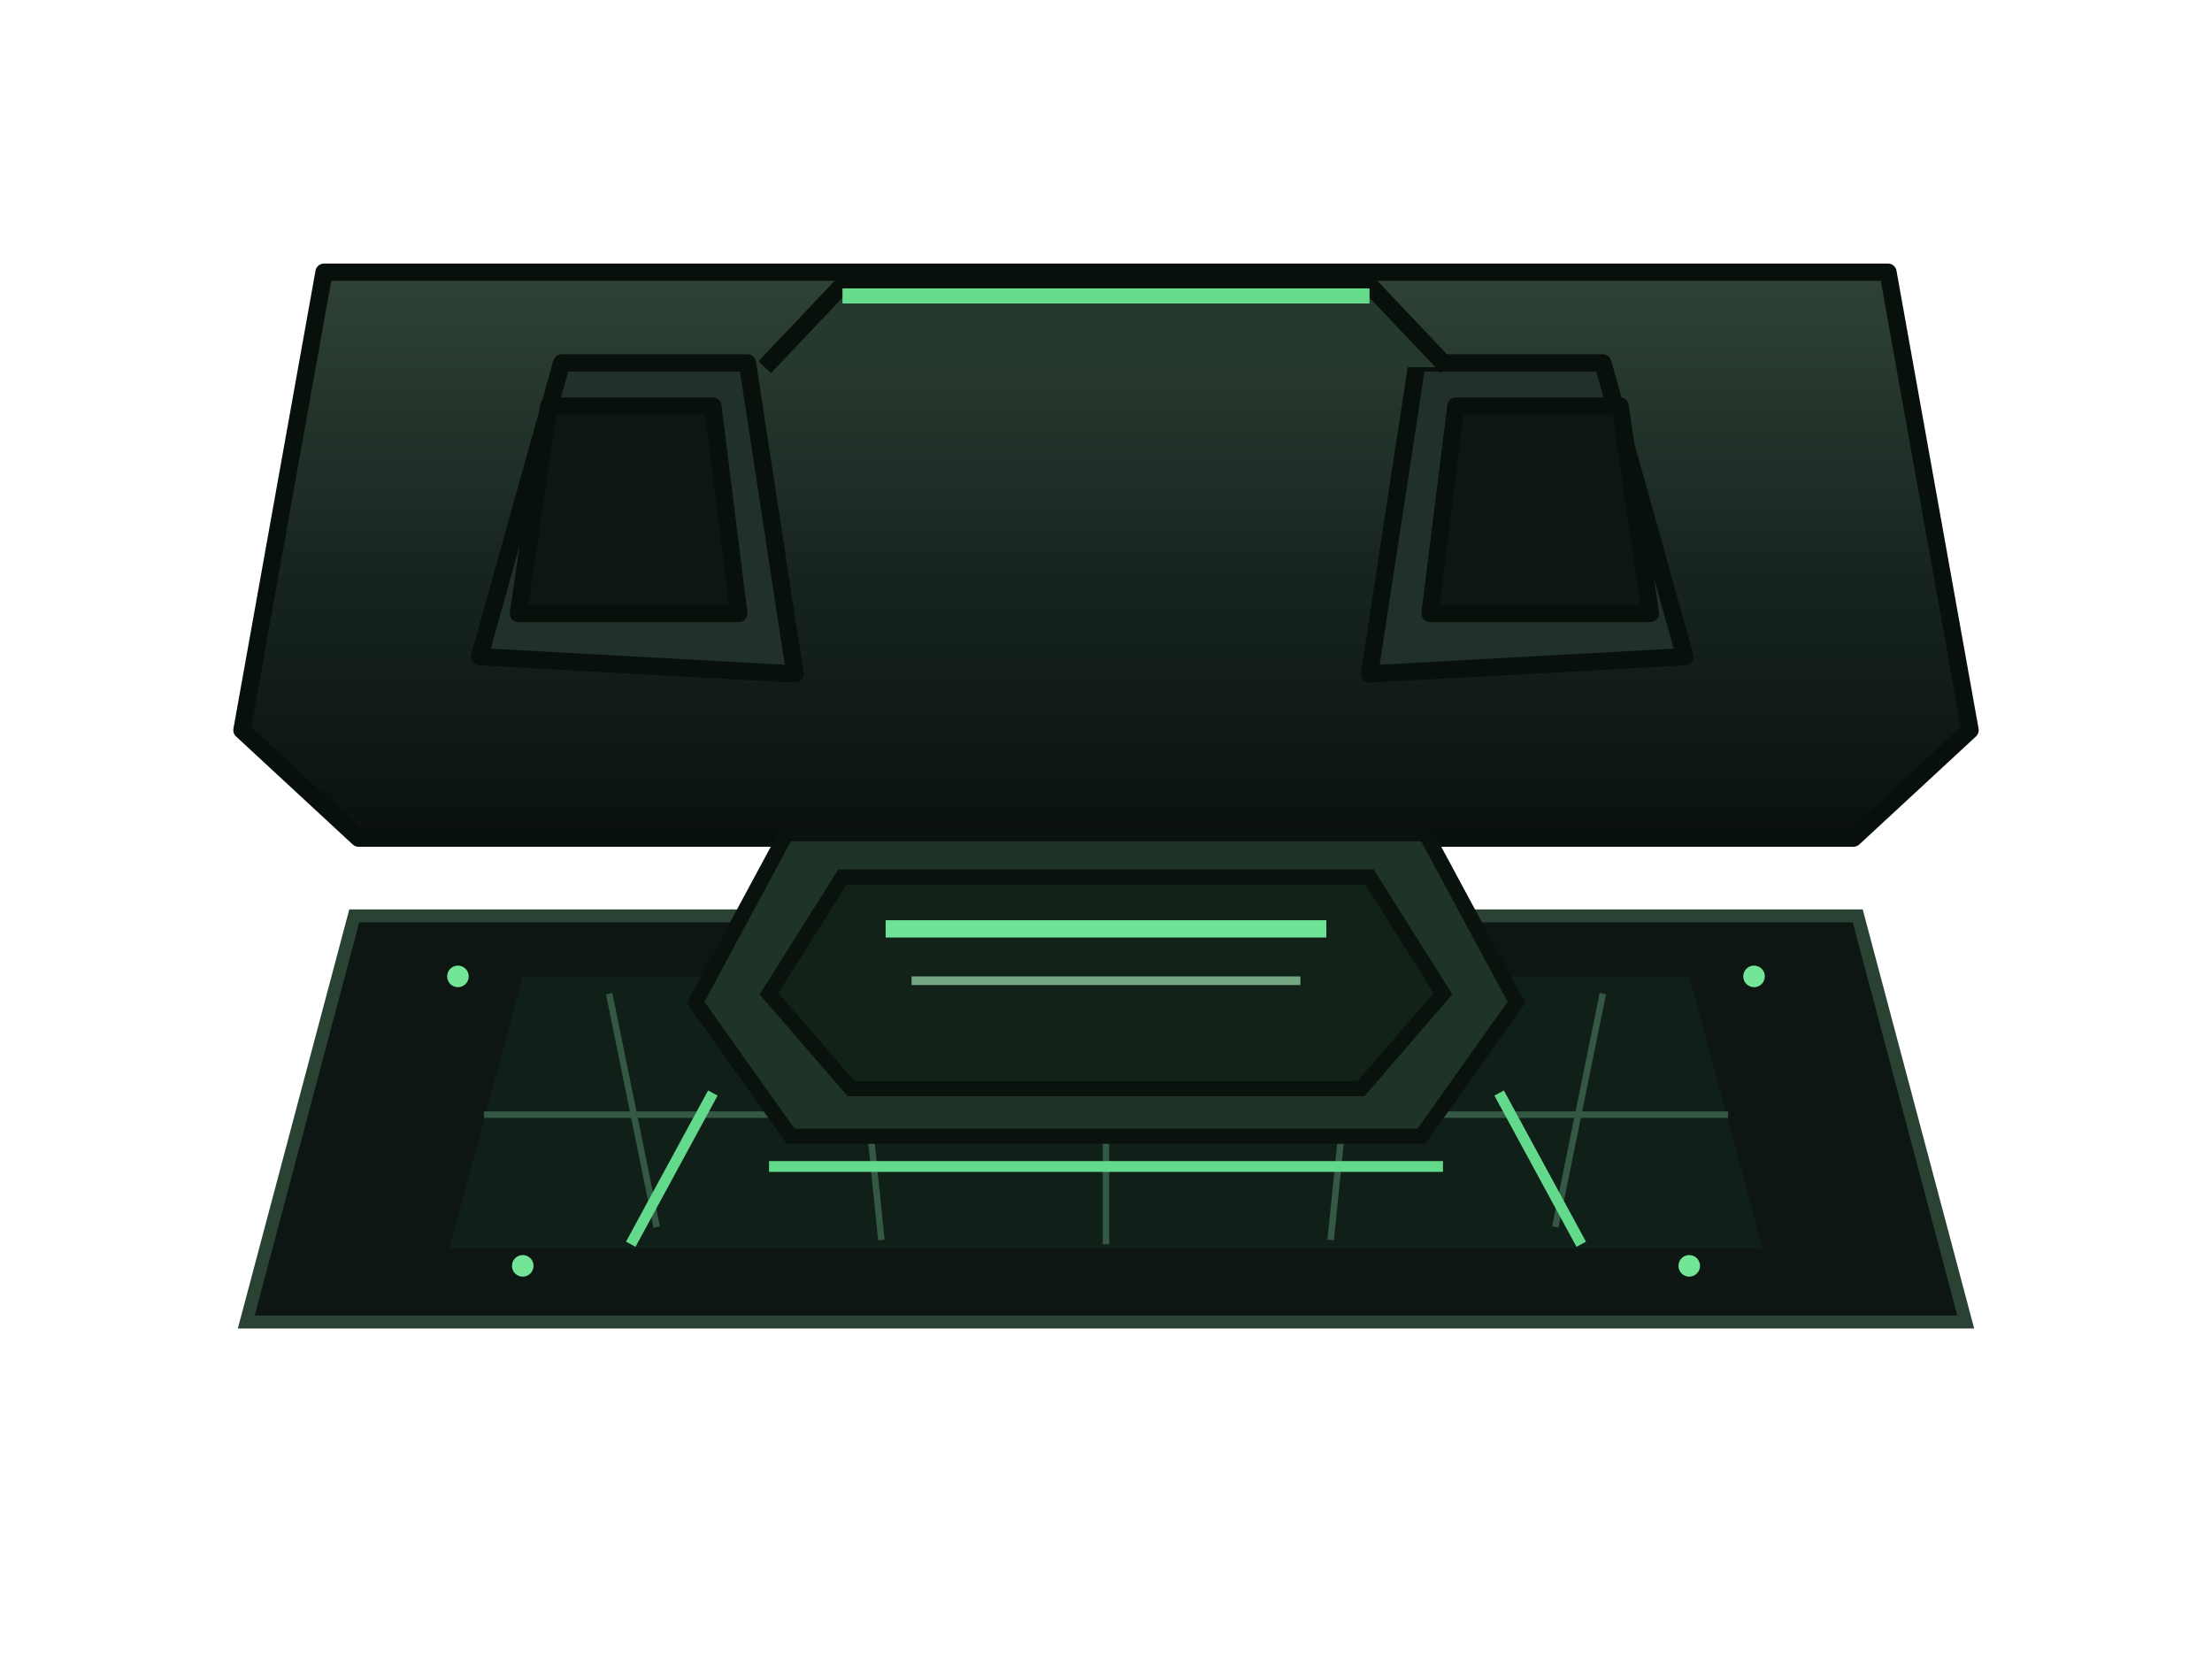
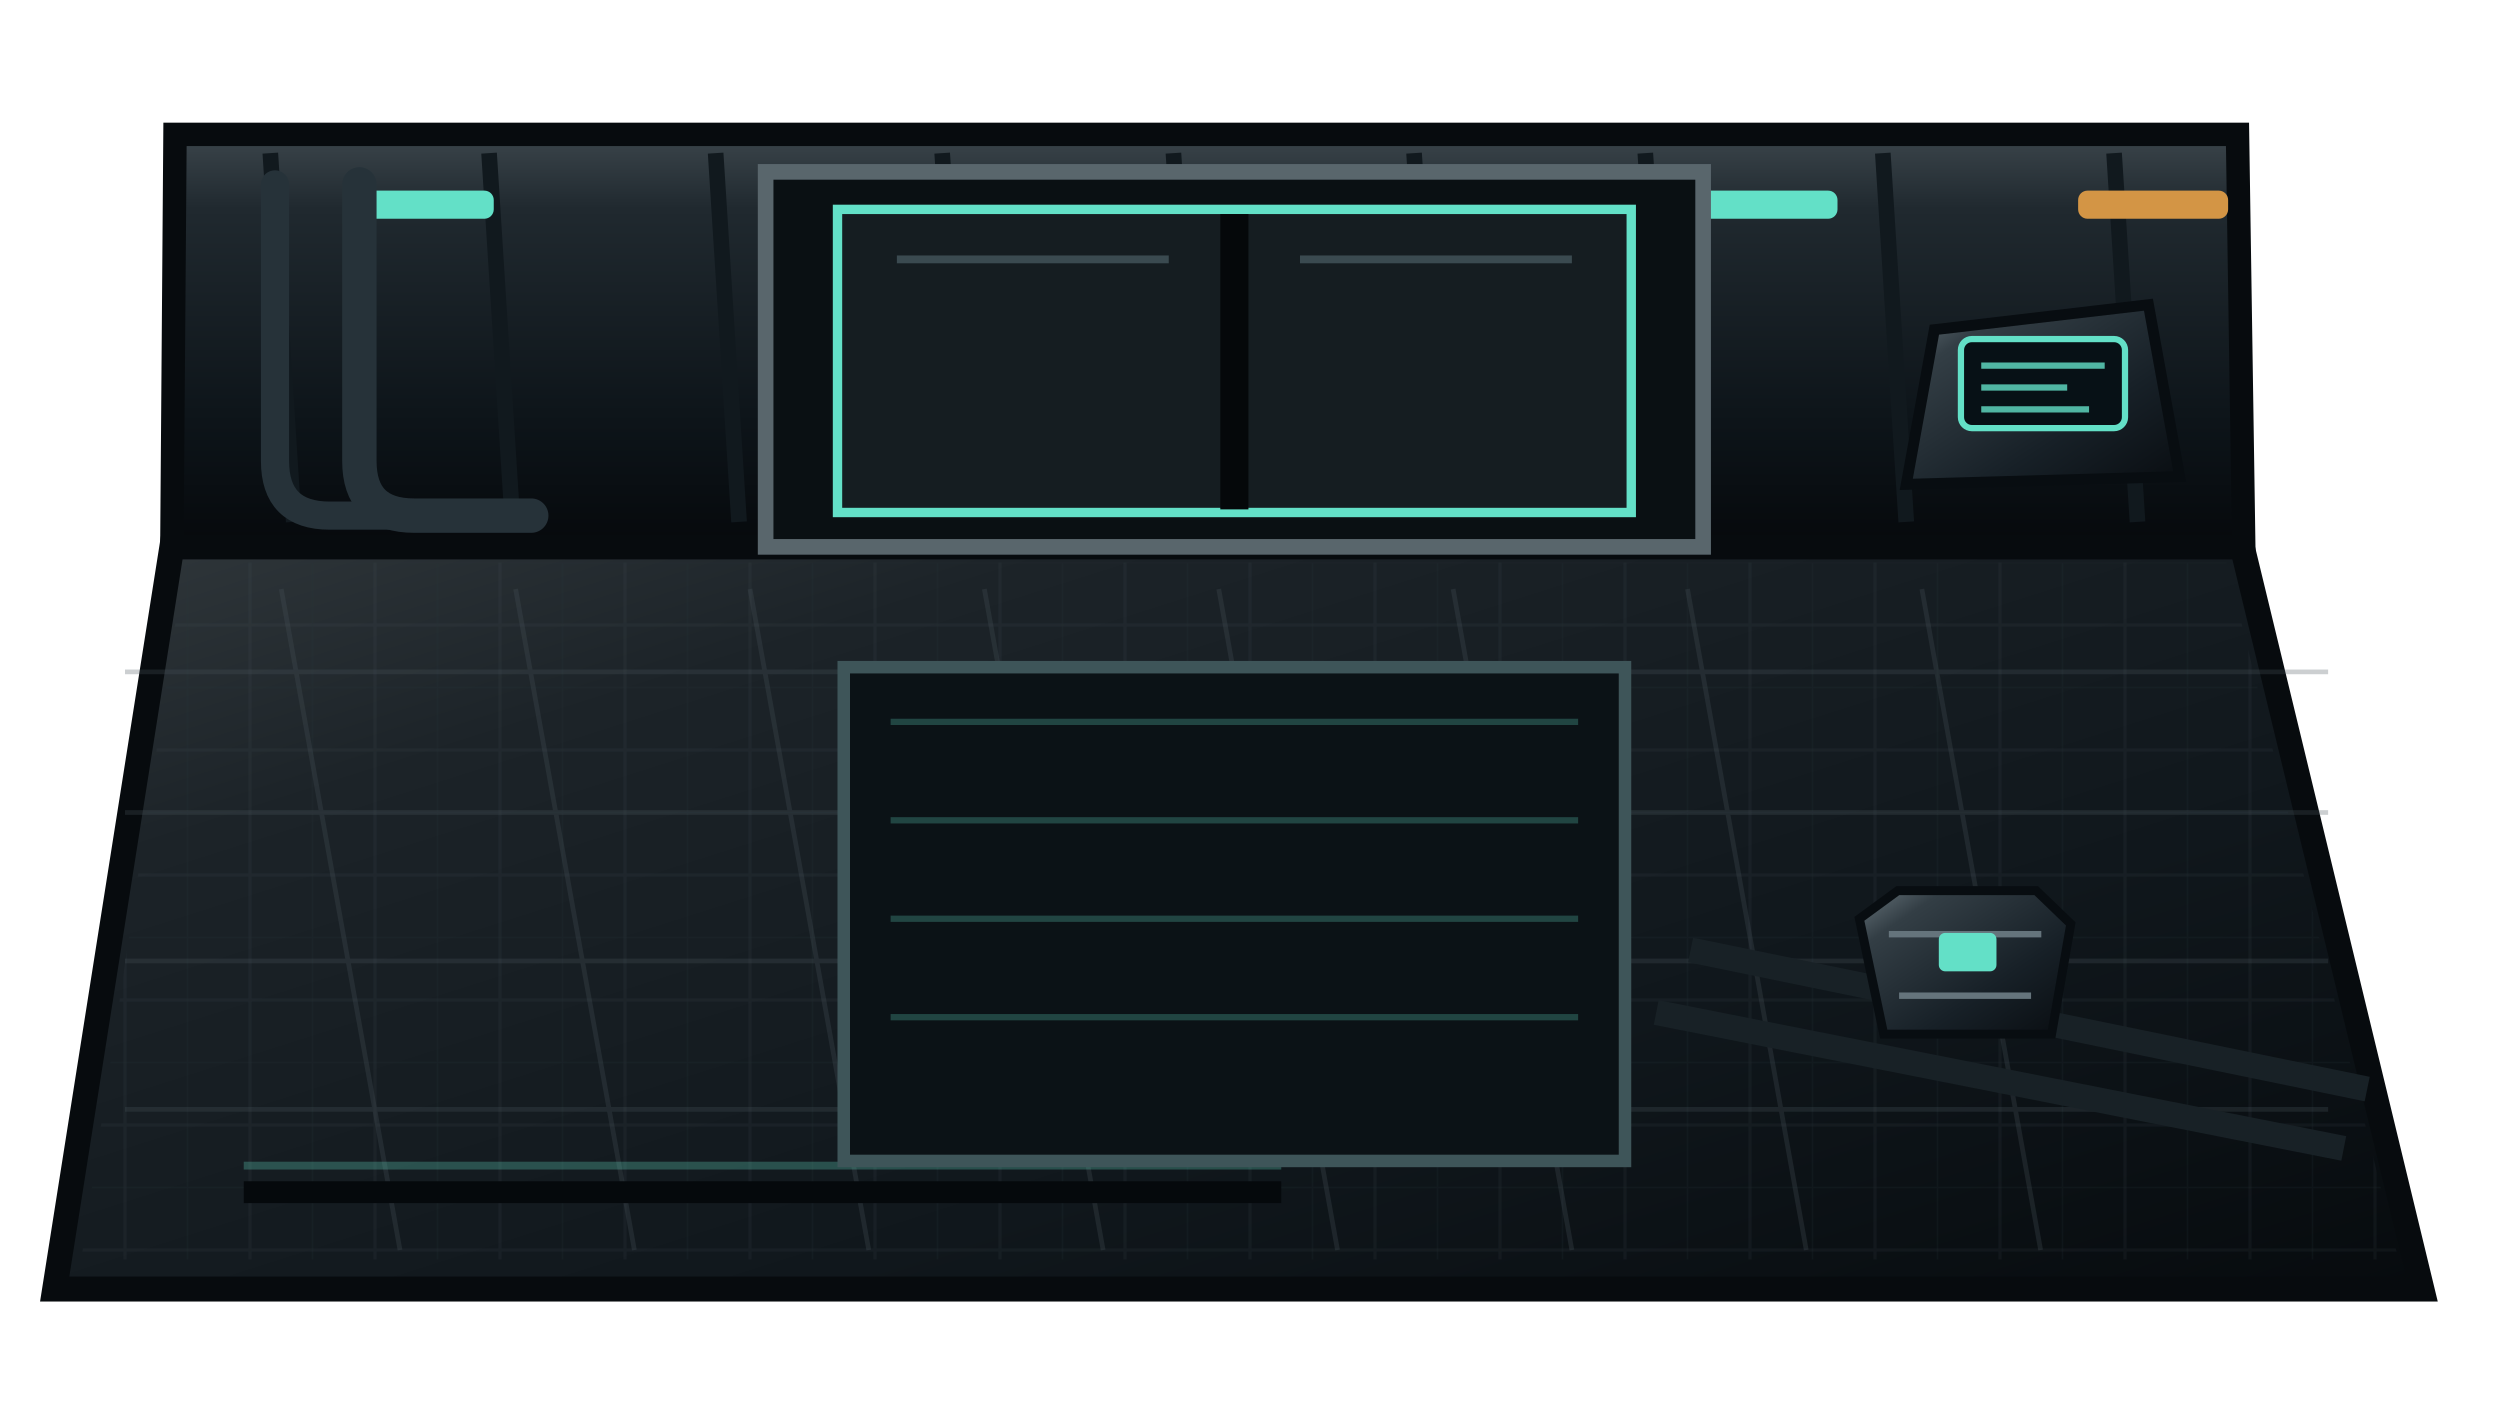
- <svg xmlns="http://www.w3.org/2000/svg" width="1024" height="768" viewBox="0 0 1024 768">
+ <svg xmlns="http://www.w3.org/2000/svg" width="1600" height="900" viewBox="0 0 1600 900">
  <defs>
-     <linearGradient id="m" x1="0" y1="0" x2="0" y2="1">
-       <stop stop-color="#304238" />
-       <stop offset=".5" stop-color="#18261f" />
-       <stop offset="1" stop-color="#0a110e" />
+     <linearGradient id="floor" x1="0" y1="0" x2="1" y2="1">
+       <stop stop-color="#30373b" />
+       <stop offset=".22" stop-color="#1c2328" />
+       <stop offset=".65" stop-color="#10171c" />
+       <stop offset="1" stop-color="#070b0e" />
    </linearGradient>
+     <linearGradient id="wall" x1="0" y1="0" x2="0" y2="1">
+       <stop stop-color="#3b454b" />
+       <stop offset=".18" stop-color="#20292f" />
+       <stop offset=".7" stop-color="#0d1419" />
+       <stop offset="1" stop-color="#06090c" />
+     </linearGradient>
+     <linearGradient id="metal" x1="0" y1="0" x2="1" y2="1">
+       <stop stop-color="#69767d" />
+       <stop offset=".2" stop-color="#333e45" />
+       <stop offset=".65" stop-color="#172027" />
+       <stop offset="1" stop-color="#090d11" />
+     </linearGradient>
+     <pattern id="grid" width="80" height="80" patternUnits="userSpaceOnUse">
+       <path d="M0 0H80V80H0Z" fill="none" stroke="#536067" stroke-width="2" opacity=".15" />
+       <path d="M40 0V80M0 40H80" stroke="#29343a" stroke-width="1" opacity=".25" />
+     </pattern>
  </defs>
-   <g stroke="#07100b" stroke-width="8" stroke-linejoin="round">
-     <path d="M112 338 L150 126 L874 126 L912 338 L858 388 L166 388Z" fill="url(#m)" />
-     <path d="M222 304 L260 168 L346 168 L368 312Z" fill="#213028" />
-     <path d="M656 168 L742 168 L780 304 L634 312Z" fill="#213028" />
-     <path d="M254 188 L330 188 L342 284 L240 284Z" fill="#0d1712" />
-     <path d="M674 188 L750 188 L764 284 L662 284Z" fill="#0d1712" />
-     <path d="M354 170 L390 132 L634 132 L670 170" fill="#25392f" />
-     <path d="M390 137 L634 137" stroke="#66dc8b" stroke-width="7" />
+   <path d="M110 350 L1435 350 L1550 825 L35 825Z" fill="url(#floor)" stroke="#070b0e" stroke-width="16" />
+   <path d="M118 360 L1425 360 L1535 806 L52 806Z" fill="url(#grid)" opacity=".75" />
+   <path d="M112 86 L1432 86 L1436 350 L110 350Z" fill="url(#wall)" stroke="#070b0e" stroke-width="15" />
+   <g stroke="#11191e" stroke-width="10">
+     <path d="M173 98 L188 334" />
+     <path d="M313 98 L328 334" />
+     <path d="M458 98 L473 334" />
+     <path d="M603 98 L618 334" />
+     <path d="M751 98 L766 334" />
+     <path d="M905 98 L920 334" />
+     <path d="M1053 98 L1068 334" />
+     <path d="M1205 98 L1220 334" />
+     <path d="M1353 98 L1368 334" />
  </g>
-   <g>
-     <path d="M164 424 L860 424 L910 612 L114 612Z" fill="#0d1612" stroke="#294234" stroke-width="6" />
-     <path d="M242 452 L782 452 L816 578 L208 578Z" fill="#111f19" />
-     <g stroke="#355845" stroke-width="3">
-       <path d="M282 460 L304 568 M396 456 L408 574 M512 454 L512 576 M628 456 L616 574 M742 460 L720 568" />
-       <path d="M224 516 L800 516" />
-     </g>
+   <g stroke="#48545b" stroke-width="3" opacity=".28">
+     <path d="M180 377 L256 800" />
+     <path d="M330 377 L406 800" />
+     <path d="M480 377 L556 800" />
+     <path d="M630 377 L706 800" />
+     <path d="M780 377 L856 800" />
+     <path d="M930 377 L1006 800" />
+     <path d="M1080 377 L1156 800" />
+     <path d="M1230 377 L1306 800" />
+     <path d="M80 430 L1490 430M80 520 L1490 520M80 615 L1490 615M80 710 L1490 710" />
  </g>
-   <g stroke="#0a120e" stroke-width="7">
-     <path d="M364 386 L660 386 L702 464 L658 526 L366 526 L322 464Z" fill="#1f3428" />
-     <path d="M390 406 L634 406 L668 460 L630 504 L394 504 L356 460Z" fill="#122219" />
-     <path d="M410 430 L614 430" stroke="#6ee295" stroke-width="8" />
-     <path d="M422 454 L602 454" stroke="#a8f0bb" stroke-width="4" opacity=".65" />
+   <path d="M1060 648 L1500 735 M1082 608 L1515 697" stroke="#182126" stroke-width="16" />
+   <path d="M156 746 L820 746" stroke="#63e0c7" stroke-width="5" opacity=".28" />
+   <path d="M156 763 L820 763" stroke="#05090c" stroke-width="14" />
+   <g fill="#63e0c7">
+     <rect x="220" y="122" width="96" height="18" rx="6" />
+     <rect x="1080" y="122" width="96" height="18" rx="6" />
  </g>
-   <g stroke="#63d98b" stroke-width="5">
-     <path d="M330 506 L292 576 M694 506 L732 576" />
-     <path d="M356 540 L668 540" />
+   <g fill="#d39545">
+     <rect x="640" y="122" width="96" height="18" rx="6" />
+     <rect x="1330" y="122" width="96" height="18" rx="6" />
  </g>
-   <g fill="#72e597">
-     <circle cx="212" cy="452" r="5" />
-     <circle cx="812" cy="452" r="5" />
-     <circle cx="242" cy="586" r="5" />
-     <circle cx="782" cy="586" r="5" />
+   <path d="M490 110 H1090 V350 H490Z" fill="#0a1013" stroke="#59666c" stroke-width="10" />
+   <path d="M536 134 H1044 V328 H536Z" fill="#151d21" stroke="#63e0c7" stroke-width="6" />
+   <path d="M790 137 V326" stroke="#05080a" stroke-width="18" />
+   <path d="M574 166 H748 M832 166 H1006" stroke="#3a4a50" stroke-width="5" />
+   <g transform="translate(1220 195)">
+     <path d="M0 115 L18 16 L155 0 L175 110Z" fill="url(#metal)" stroke="#080d11" stroke-width="7" />
+     <rect x="35" y="22" width="105" height="57" rx="7" fill="#071116" stroke="#63e0c7" stroke-width="4" />
+     <path d="M48 39 H127 M48 53 H103 M48 67 H117" stroke="#63e0c7" stroke-width="4" opacity=".8" />
  </g>
+   <g fill="none" stroke="#263239" stroke-linecap="round">
+     <path d="M176 118 V295 Q176 330 211 330 H286" stroke-width="18" />
+     <path d="M230 118 V295 Q230 330 265 330 H340" stroke-width="22" />
+   </g>
+   <g transform="translate(1190 570) scale(.82)">
+     <path d="M0 22 L30 0 L138 0 L165 26 L150 112 L19 112Z" fill="url(#metal)" stroke="#080d11" stroke-width="7" />
+     <path d="M23 34 H142 M31 82 H134" stroke="#65747c" stroke-width="5" />
+     <rect x="62" y="33" width="45" height="30" rx="5" fill="#63e0c7" />
+   </g>
+   <path d="M540 427 H1040 V743 H540Z" fill="#0b1216" stroke="#3e5559" stroke-width="8" />
+   <path d="M570 462 H1010 M570 525 H1010 M570 588 H1010 M570 651 H1010" stroke="#63e0c7" stroke-width="4" opacity=".25" />
</svg>
